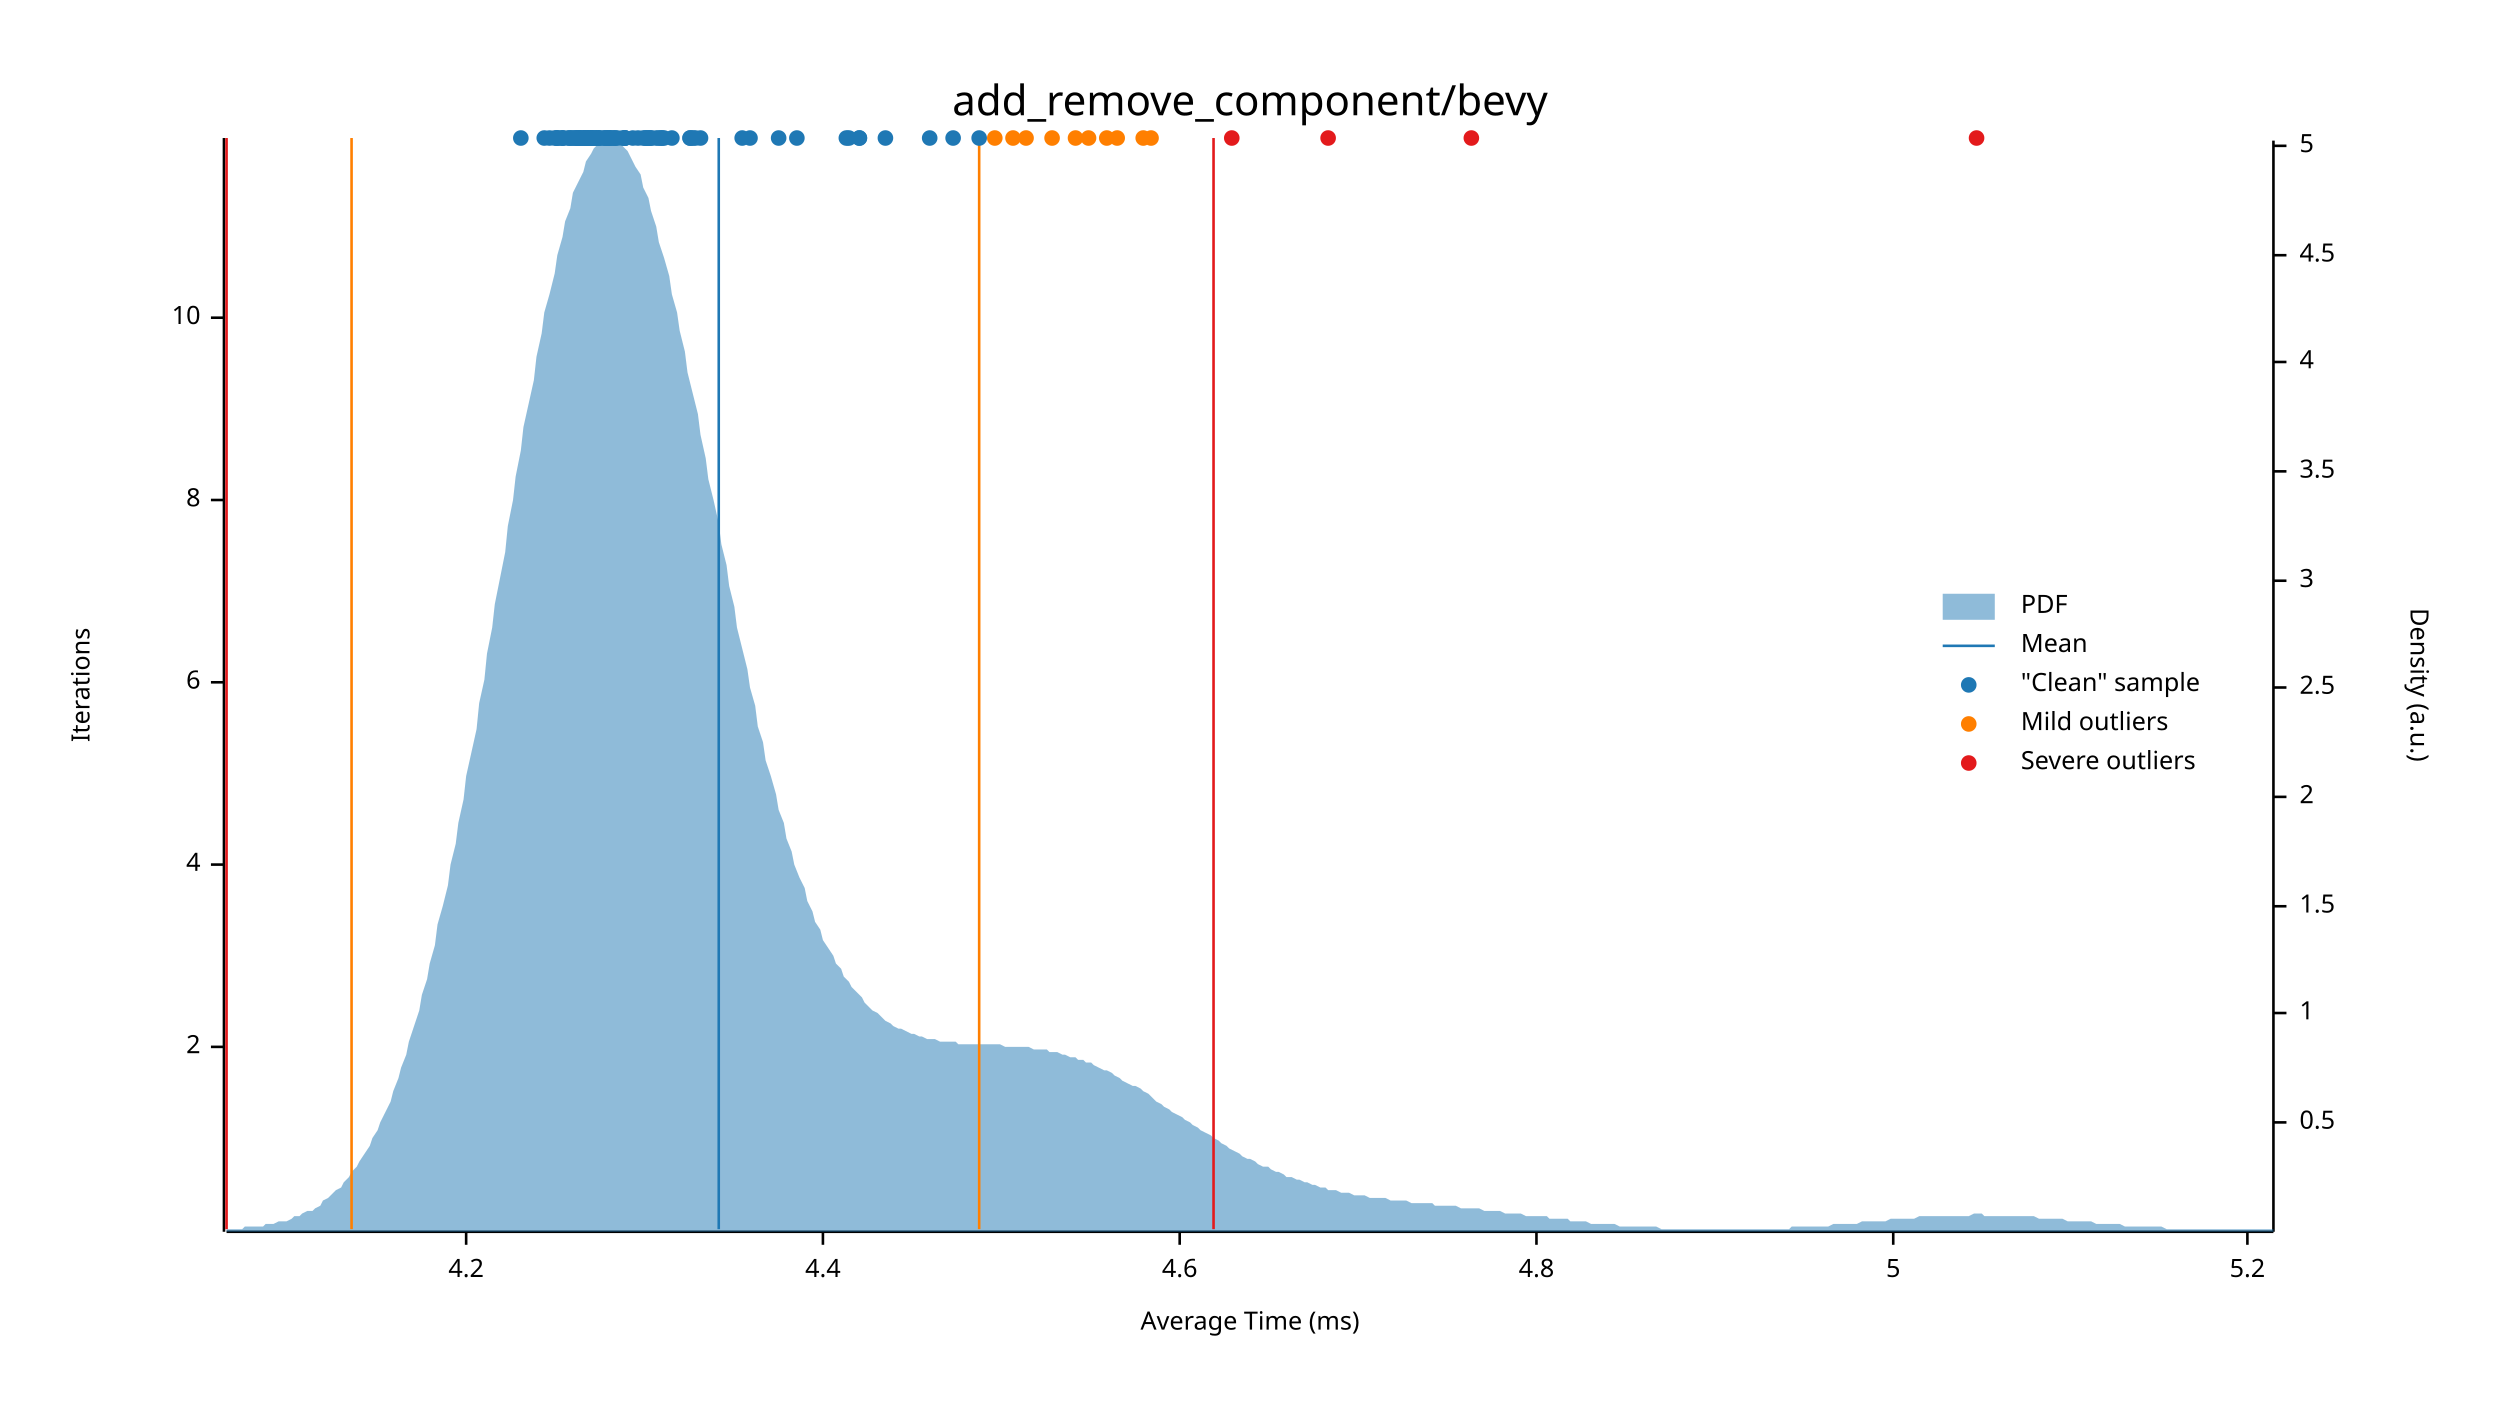
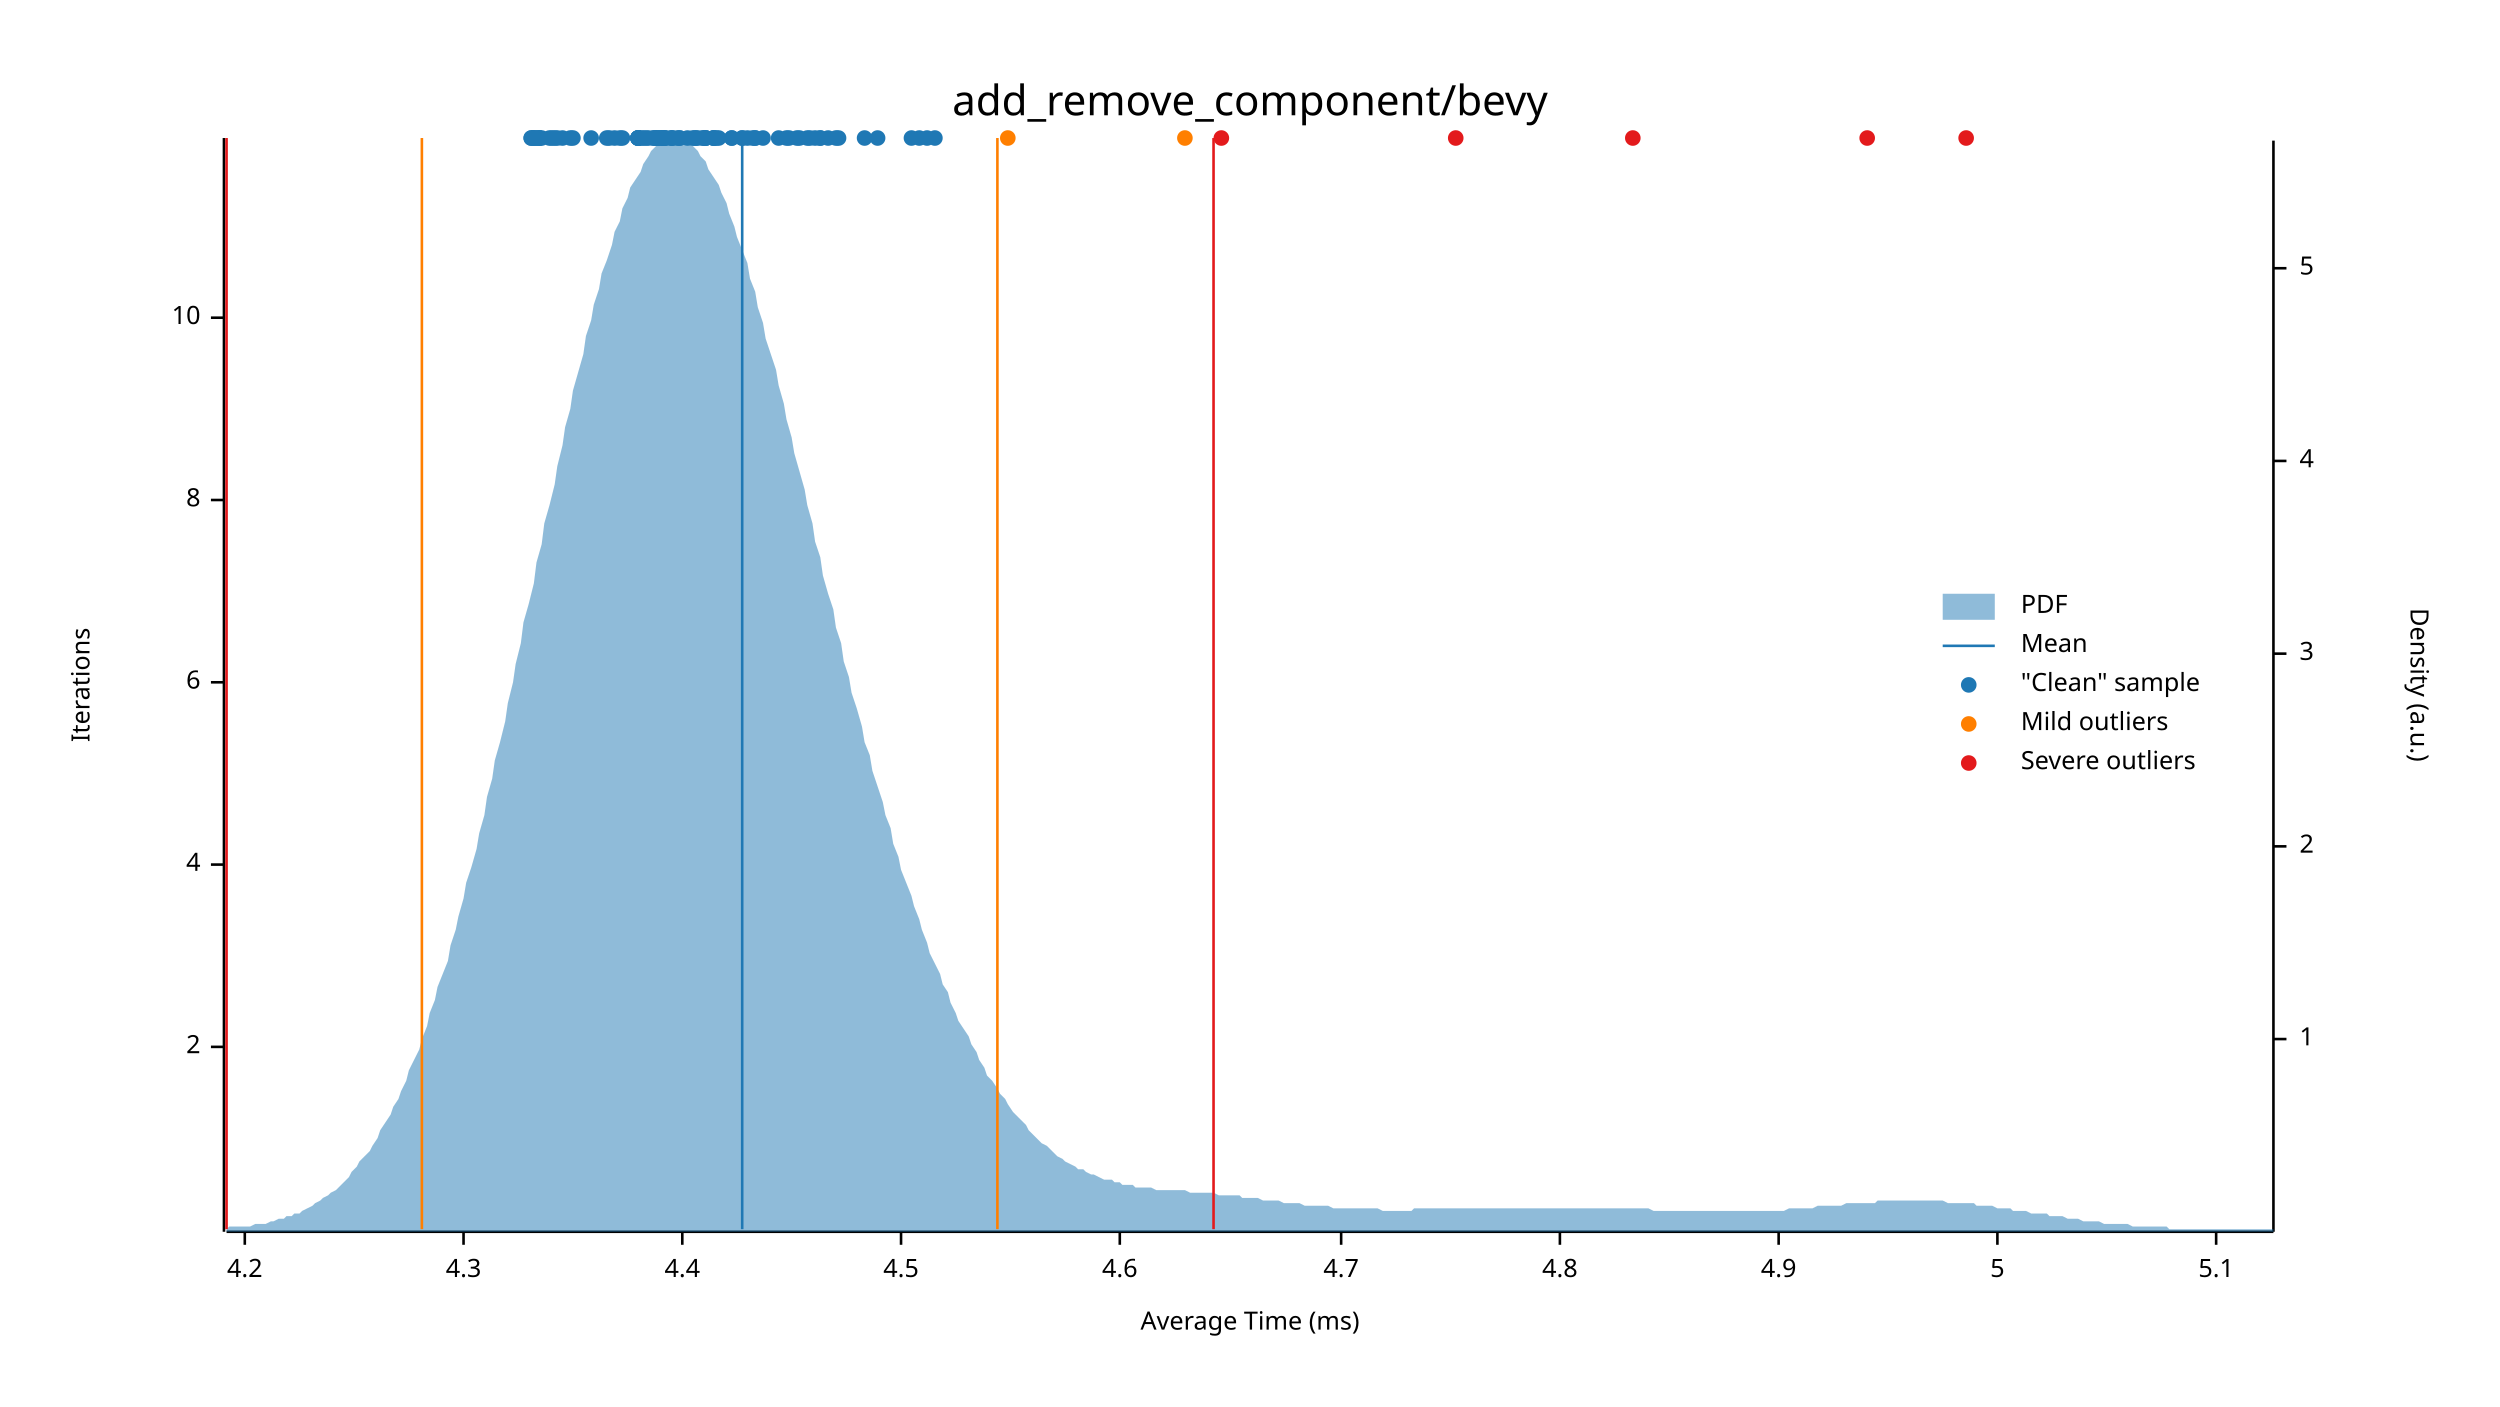
<svg xmlns="http://www.w3.org/2000/svg" width="960" height="540" viewBox="0 0 960 540">
  <text x="480" y="32" dy="0.76em" text-anchor="middle" font-family="sans-serif" font-size="16.129" opacity="1" fill="#000000">
add_remove_component/bevy
</text>
  <text x="27" y="263" dy="0.76em" text-anchor="middle" font-family="sans-serif" font-size="9.677" opacity="1" fill="#000000" transform="rotate(270, 27, 263)">
Iterations
</text>
  <text x="480" y="513" dy="-0.5ex" text-anchor="middle" font-family="sans-serif" font-size="9.677" opacity="1" fill="#000000">
Average Time (ms)
</text>
  <polyline fill="none" opacity="1" stroke="#000000" stroke-width="1" points="86,53 86,473 " />
  <text x="77" y="402" dy="0.5ex" text-anchor="end" font-family="sans-serif" font-size="9.677" opacity="1" fill="#000000">
2
</text>
  <polyline fill="none" opacity="1" stroke="#000000" stroke-width="1" points="81,402 86,402 " />
  <text x="77" y="332" dy="0.5ex" text-anchor="end" font-family="sans-serif" font-size="9.677" opacity="1" fill="#000000">
4
</text>
  <polyline fill="none" opacity="1" stroke="#000000" stroke-width="1" points="81,332 86,332 " />
  <text x="77" y="262" dy="0.5ex" text-anchor="end" font-family="sans-serif" font-size="9.677" opacity="1" fill="#000000">
6
</text>
  <polyline fill="none" opacity="1" stroke="#000000" stroke-width="1" points="81,262 86,262 " />
  <text x="77" y="192" dy="0.5ex" text-anchor="end" font-family="sans-serif" font-size="9.677" opacity="1" fill="#000000">
8
</text>
  <polyline fill="none" opacity="1" stroke="#000000" stroke-width="1" points="81,192 86,192 " />
  <text x="77" y="122" dy="0.5ex" text-anchor="end" font-family="sans-serif" font-size="9.677" opacity="1" fill="#000000">
10
</text>
  <polyline fill="none" opacity="1" stroke="#000000" stroke-width="1" points="81,122 86,122 " />
  <polyline fill="none" opacity="1" stroke="#000000" stroke-width="1" points="87,473 873,473 " />
-   <text x="179" y="483" dy="0.76em" text-anchor="middle" font-family="sans-serif" font-size="9.677" opacity="1" fill="#000000">
+   <text x="94" y="483" dy="0.76em" text-anchor="middle" font-family="sans-serif" font-size="9.677" opacity="1" fill="#000000">
4.2
</text>
-   <polyline fill="none" opacity="1" stroke="#000000" stroke-width="1" points="179,473 179,478 " />
-   <text x="316" y="483" dy="0.76em" text-anchor="middle" font-family="sans-serif" font-size="9.677" opacity="1" fill="#000000">
+   <polyline fill="none" opacity="1" stroke="#000000" stroke-width="1" points="94,473 94,478 " />
+   <text x="178" y="483" dy="0.76em" text-anchor="middle" font-family="sans-serif" font-size="9.677" opacity="1" fill="#000000">
+ 4.3
+ </text>
+   <polyline fill="none" opacity="1" stroke="#000000" stroke-width="1" points="178,473 178,478 " />
+   <text x="262" y="483" dy="0.76em" text-anchor="middle" font-family="sans-serif" font-size="9.677" opacity="1" fill="#000000">
4.4
</text>
-   <polyline fill="none" opacity="1" stroke="#000000" stroke-width="1" points="316,473 316,478 " />
-   <text x="453" y="483" dy="0.76em" text-anchor="middle" font-family="sans-serif" font-size="9.677" opacity="1" fill="#000000">
+   <polyline fill="none" opacity="1" stroke="#000000" stroke-width="1" points="262,473 262,478 " />
+   <text x="346" y="483" dy="0.76em" text-anchor="middle" font-family="sans-serif" font-size="9.677" opacity="1" fill="#000000">
+ 4.5
+ </text>
+   <polyline fill="none" opacity="1" stroke="#000000" stroke-width="1" points="346,473 346,478 " />
+   <text x="430" y="483" dy="0.76em" text-anchor="middle" font-family="sans-serif" font-size="9.677" opacity="1" fill="#000000">
4.6
</text>
-   <polyline fill="none" opacity="1" stroke="#000000" stroke-width="1" points="453,473 453,478 " />
-   <text x="590" y="483" dy="0.76em" text-anchor="middle" font-family="sans-serif" font-size="9.677" opacity="1" fill="#000000">
+   <polyline fill="none" opacity="1" stroke="#000000" stroke-width="1" points="430,473 430,478 " />
+   <text x="515" y="483" dy="0.76em" text-anchor="middle" font-family="sans-serif" font-size="9.677" opacity="1" fill="#000000">
+ 4.7
+ </text>
+   <polyline fill="none" opacity="1" stroke="#000000" stroke-width="1" points="515,473 515,478 " />
+   <text x="599" y="483" dy="0.76em" text-anchor="middle" font-family="sans-serif" font-size="9.677" opacity="1" fill="#000000">
4.8
</text>
-   <polyline fill="none" opacity="1" stroke="#000000" stroke-width="1" points="590,473 590,478 " />
-   <text x="727" y="483" dy="0.76em" text-anchor="middle" font-family="sans-serif" font-size="9.677" opacity="1" fill="#000000">
+   <polyline fill="none" opacity="1" stroke="#000000" stroke-width="1" points="599,473 599,478 " />
+   <text x="683" y="483" dy="0.76em" text-anchor="middle" font-family="sans-serif" font-size="9.677" opacity="1" fill="#000000">
+ 4.9
+ </text>
+   <polyline fill="none" opacity="1" stroke="#000000" stroke-width="1" points="683,473 683,478 " />
+   <text x="767" y="483" dy="0.76em" text-anchor="middle" font-family="sans-serif" font-size="9.677" opacity="1" fill="#000000">
5
</text>
-   <polyline fill="none" opacity="1" stroke="#000000" stroke-width="1" points="727,473 727,478 " />
-   <text x="863" y="483" dy="0.76em" text-anchor="middle" font-family="sans-serif" font-size="9.677" opacity="1" fill="#000000">
- 5.2
- </text>
-   <polyline fill="none" opacity="1" stroke="#000000" stroke-width="1" points="863,473 863,478 " />
+   <polyline fill="none" opacity="1" stroke="#000000" stroke-width="1" points="767,473 767,478 " />
+   <text x="851" y="483" dy="0.76em" text-anchor="middle" font-family="sans-serif" font-size="9.677" opacity="1" fill="#000000">
+ 5.1
+ </text>
+   <polyline fill="none" opacity="1" stroke="#000000" stroke-width="1" points="851,473 851,478 " />
  <text x="933" y="263" dy="0.76em" text-anchor="middle" font-family="sans-serif" font-size="9.677" opacity="1" fill="#000000" transform="rotate(90, 933, 263)">
Density (a.u.)
</text>
  <polyline fill="none" opacity="1" stroke="#000000" stroke-width="1" points="873,54 873,473 " />
-   <text x="883" y="431" dy="0.5ex" text-anchor="start" font-family="sans-serif" font-size="9.677" opacity="1" fill="#000000">
- 0.5
- </text>
-   <polyline fill="none" opacity="1" stroke="#000000" stroke-width="1" points="873,431 878,431 " />
-   <text x="883" y="389" dy="0.5ex" text-anchor="start" font-family="sans-serif" font-size="9.677" opacity="1" fill="#000000">
+   <text x="883" y="399" dy="0.5ex" text-anchor="start" font-family="sans-serif" font-size="9.677" opacity="1" fill="#000000">
1
</text>
-   <polyline fill="none" opacity="1" stroke="#000000" stroke-width="1" points="873,389 878,389 " />
-   <text x="883" y="348" dy="0.5ex" text-anchor="start" font-family="sans-serif" font-size="9.677" opacity="1" fill="#000000">
- 1.5
- </text>
-   <polyline fill="none" opacity="1" stroke="#000000" stroke-width="1" points="873,348 878,348 " />
-   <text x="883" y="306" dy="0.5ex" text-anchor="start" font-family="sans-serif" font-size="9.677" opacity="1" fill="#000000">
+   <polyline fill="none" opacity="1" stroke="#000000" stroke-width="1" points="873,399 878,399 " />
+   <text x="883" y="325" dy="0.5ex" text-anchor="start" font-family="sans-serif" font-size="9.677" opacity="1" fill="#000000">
2
</text>
-   <polyline fill="none" opacity="1" stroke="#000000" stroke-width="1" points="873,306 878,306 " />
-   <text x="883" y="264" dy="0.5ex" text-anchor="start" font-family="sans-serif" font-size="9.677" opacity="1" fill="#000000">
- 2.5
- </text>
-   <polyline fill="none" opacity="1" stroke="#000000" stroke-width="1" points="873,264 878,264 " />
-   <text x="883" y="223" dy="0.5ex" text-anchor="start" font-family="sans-serif" font-size="9.677" opacity="1" fill="#000000">
+   <polyline fill="none" opacity="1" stroke="#000000" stroke-width="1" points="873,325 878,325 " />
+   <text x="883" y="251" dy="0.5ex" text-anchor="start" font-family="sans-serif" font-size="9.677" opacity="1" fill="#000000">
3
</text>
-   <polyline fill="none" opacity="1" stroke="#000000" stroke-width="1" points="873,223 878,223 " />
-   <text x="883" y="181" dy="0.5ex" text-anchor="start" font-family="sans-serif" font-size="9.677" opacity="1" fill="#000000">
- 3.5
- </text>
-   <polyline fill="none" opacity="1" stroke="#000000" stroke-width="1" points="873,181 878,181 " />
-   <text x="883" y="139" dy="0.5ex" text-anchor="start" font-family="sans-serif" font-size="9.677" opacity="1" fill="#000000">
+   <polyline fill="none" opacity="1" stroke="#000000" stroke-width="1" points="873,251 878,251 " />
+   <text x="883" y="177" dy="0.5ex" text-anchor="start" font-family="sans-serif" font-size="9.677" opacity="1" fill="#000000">
4
</text>
-   <polyline fill="none" opacity="1" stroke="#000000" stroke-width="1" points="873,139 878,139 " />
-   <text x="883" y="98" dy="0.5ex" text-anchor="start" font-family="sans-serif" font-size="9.677" opacity="1" fill="#000000">
- 4.5
- </text>
-   <polyline fill="none" opacity="1" stroke="#000000" stroke-width="1" points="873,98 878,98 " />
-   <text x="883" y="56" dy="0.5ex" text-anchor="start" font-family="sans-serif" font-size="9.677" opacity="1" fill="#000000">
+   <polyline fill="none" opacity="1" stroke="#000000" stroke-width="1" points="873,177 878,177 " />
+   <text x="883" y="103" dy="0.5ex" text-anchor="start" font-family="sans-serif" font-size="9.677" opacity="1" fill="#000000">
5
</text>
-   <polyline fill="none" opacity="1" stroke="#000000" stroke-width="1" points="873,56 878,56 " />
-   <polygon opacity="0.5" fill="#1F78B4" points="87,472 88,472 90,472 91,472 93,472 94,471 96,471 98,471 99,471 101,471 102,470 104,470 105,470 107,469 109,469 110,469 112,468 113,467 115,467 116,466 118,465 120,465 121,464 123,463 124,461 126,460 127,459 129,457 131,456 132,454 134,452 135,450 137,448 138,446 140,443 142,440 143,437 145,434 146,431 148,427 150,423 151,419 153,414 154,410 156,405 157,400 159,394 161,388 162,382 164,376 165,370 167,363 168,355 170,348 172,340 173,332 175,324 176,316 178,307 179,298 181,289 183,280 184,270 186,261 187,251 189,241 190,232 192,222 194,212 195,202 197,192 198,183 200,173 201,164 203,155 205,146 206,137 208,128 209,120 211,113 213,105 214,98 216,91 217,85 219,80 220,74 222,70 224,66 225,62 227,59 228,57 230,55 231,53 233,53 235,53 236,53 238,54 239,56 241,58 242,60 244,64 246,67 247,72 249,76 250,81 252,87 253,93 255,99 257,106 258,113 260,120 261,127 263,135 264,143 266,151 268,159 269,167 271,176 272,184 274,192 276,201 277,209 279,217 280,225 282,233 283,241 285,249 287,257 288,264 290,271 291,279 293,285 294,292 296,298 298,305 299,311 301,316 302,322 304,327 305,332 307,337 309,341 310,346 312,350 313,354 315,357 316,361 318,364 320,367 321,370 323,372 324,375 326,377 327,379 329,381 331,383 332,385 334,387 335,388 337,389 339,391 340,392 342,393 343,394 345,395 346,395 348,396 350,397 351,397 353,398 354,398 356,399 357,399 359,399 361,400 362,400 364,400 365,400 367,400 368,401 370,401 372,401 373,401 375,401 376,401 378,401 379,401 381,401 383,401 384,401 386,402 387,402 389,402 391,402 392,402 394,402 395,402 397,403 398,403 400,403 402,403 403,404 405,404 406,404 408,405 409,405 411,406 413,406 414,407 416,407 417,408 419,408 420,409 422,410 424,411 425,411 427,412 428,413 430,414 431,415 433,416 435,417 436,417 438,418 439,419 441,420 442,421 444,423 446,424 447,425 449,426 450,427 452,428 454,429 455,430 457,431 458,432 460,433 461,434 463,435 465,436 466,437 468,438 469,439 471,440 472,441 474,442 476,443 477,444 479,445 480,445 482,446 483,447 485,448 487,448 488,449 490,450 491,450 493,451 494,452 496,452 498,453 499,453 501,454 502,454 504,455 505,455 507,456 509,456 510,457 512,457 513,457 515,458 517,458 518,458 520,459 521,459 523,459 524,459 526,460 528,460 529,460 531,460 532,460 534,461 535,461 537,461 539,461 540,461 542,462 543,462 545,462 546,462 548,462 550,462 551,463 553,463 554,463 556,463 557,463 559,463 561,464 562,464 564,464 565,464 567,464 568,464 570,465 572,465 573,465 575,465 576,465 578,466 580,466 581,466 583,466 584,466 586,467 587,467 589,467 591,467 592,467 594,467 595,468 597,468 598,468 600,468 602,468 603,469 605,469 606,469 608,469 609,469 611,470 613,470 614,470 616,470 617,470 619,470 620,470 622,471 624,471 625,471 627,471 628,471 630,471 632,471 633,471 635,471 636,471 638,472 639,472 641,472 643,472 644,472 646,472 647,472 649,472 650,472 652,472 654,472 655,472 657,472 658,472 660,472 661,472 663,472 665,472 666,472 668,472 669,472 671,472 672,472 674,472 676,472 677,472 679,472 680,472 682,472 683,472 685,472 687,472 688,471 690,471 691,471 693,471 695,471 696,471 698,471 699,471 701,471 702,471 704,470 706,470 707,470 709,470 710,470 712,470 713,470 715,469 717,469 718,469 720,469 721,469 723,469 724,469 726,468 728,468 729,468 731,468 732,468 734,468 735,468 737,467 739,467 740,467 742,467 743,467 745,467 746,467 748,467 750,467 751,467 753,467 754,467 756,467 758,466 759,466 761,466 762,467 764,467 765,467 767,467 769,467 770,467 772,467 773,467 775,467 776,467 778,467 780,467 781,467 783,468 784,468 786,468 787,468 789,468 791,468 792,468 794,469 795,469 797,469 798,469 800,469 802,469 803,469 805,470 806,470 808,470 809,470 811,470 813,470 814,470 816,471 817,471 819,471 821,471 822,471 824,471 825,471 827,471 828,471 830,471 832,472 833,472 835,472 836,472 838,472 839,472 841,472 843,472 844,472 846,472 847,472 849,472 850,472 852,472 854,472 855,472 857,472 858,472 860,472 861,472 863,472 865,472 866,472 868,472 869,472 871,472 873,472 873,473 87,473 " />
-   <polyline fill="none" opacity="1" stroke="#1F78B4" stroke-width="1" points="276,472 276,53 " />
-   <polyline fill="none" opacity="1" stroke="#FF7F00" stroke-width="1" points="135,472 135,53 " />
-   <polyline fill="none" opacity="1" stroke="#FF7F00" stroke-width="1" points="376,472 376,53 " />
+   <polyline fill="none" opacity="1" stroke="#000000" stroke-width="1" points="873,103 878,103 " />
+   <polygon opacity="0.5" fill="#1F78B4" points="87,472 88,471 90,471 91,471 93,471 94,471 96,471 98,470 99,470 101,470 102,470 104,469 105,469 107,468 109,468 110,467 112,467 113,466 115,466 116,465 118,464 120,463 121,462 123,461 124,460 126,459 127,458 129,457 131,455 132,454 134,452 135,450 137,448 138,446 140,444 142,442 143,440 145,437 146,434 148,431 150,428 151,425 153,422 154,419 156,415 157,411 159,407 161,403 162,399 164,394 165,389 167,384 168,379 170,374 172,369 173,363 175,357 176,352 178,345 179,339 181,333 183,326 184,320 186,313 187,306 189,299 190,292 192,285 194,277 195,270 197,262 198,255 200,247 201,239 203,232 205,224 206,216 208,209 209,201 211,194 213,186 214,179 216,171 217,164 219,157 220,150 222,143 224,136 225,129 227,123 228,117 230,111 231,105 233,100 235,94 236,89 238,85 239,80 241,76 242,72 244,69 246,66 247,63 249,60 250,58 252,56 253,55 255,54 257,53 258,53 260,53 261,53 263,53 264,54 266,56 268,58 269,60 271,62 272,65 274,68 276,71 277,74 279,78 280,82 282,87 283,91 285,96 287,101 288,107 290,112 291,118 293,124 294,130 296,136 298,142 299,148 301,155 302,161 304,168 305,174 307,181 309,188 310,194 312,201 313,208 315,214 316,221 318,228 320,234 321,241 323,247 324,254 326,260 327,266 329,272 331,279 332,285 334,290 335,296 337,302 339,308 340,313 342,318 343,324 345,329 346,334 348,339 350,344 351,348 353,353 354,357 356,362 357,366 359,370 361,374 362,378 364,381 365,385 367,389 368,392 370,395 372,398 373,401 375,404 376,407 378,410 379,413 381,415 383,418 384,420 386,422 387,424 389,427 391,429 392,430 394,432 395,434 397,436 398,437 400,439 402,440 403,441 405,443 406,444 408,445 409,446 411,447 413,448 414,449 416,449 417,450 419,451 420,451 422,452 424,453 425,453 427,453 428,454 430,454 431,455 433,455 435,455 436,456 438,456 439,456 441,456 442,456 444,457 446,457 447,457 449,457 450,457 452,457 454,457 455,457 457,458 458,458 460,458 461,458 463,458 465,458 466,458 468,459 469,459 471,459 472,459 474,459 476,459 477,460 479,460 480,460 482,460 483,460 485,461 487,461 488,461 490,461 491,461 493,462 494,462 496,462 498,462 499,462 501,463 502,463 504,463 505,463 507,463 509,463 510,463 512,464 513,464 515,464 517,464 518,464 520,464 521,464 523,464 524,464 526,464 528,464 529,464 531,465 532,465 534,465 535,465 537,465 539,465 540,465 542,465 543,464 545,464 546,464 548,464 550,464 551,464 553,464 554,464 556,464 557,464 559,464 561,464 562,464 564,464 565,464 567,464 568,464 570,464 572,464 573,464 575,464 576,464 578,464 580,464 581,464 583,464 584,464 586,464 587,464 589,464 591,464 592,464 594,464 595,464 597,464 598,464 600,464 602,464 603,464 605,464 606,464 608,464 609,464 611,464 613,464 614,464 616,464 617,464 619,464 620,464 622,464 624,464 625,464 627,464 628,464 630,464 632,464 633,464 635,465 636,465 638,465 639,465 641,465 643,465 644,465 646,465 647,465 649,465 650,465 652,465 654,465 655,465 657,465 658,465 660,465 661,465 663,465 665,465 666,465 668,465 669,465 671,465 672,465 674,465 676,465 677,465 679,465 680,465 682,465 683,465 685,465 687,464 688,464 690,464 691,464 693,464 695,464 696,464 698,463 699,463 701,463 702,463 704,463 706,463 707,463 709,462 710,462 712,462 713,462 715,462 717,462 718,462 720,462 721,461 723,461 724,461 726,461 728,461 729,461 731,461 732,461 734,461 735,461 737,461 739,461 740,461 742,461 743,461 745,461 746,461 748,462 750,462 751,462 753,462 754,462 756,462 758,462 759,463 761,463 762,463 764,463 765,463 767,464 769,464 770,464 772,464 773,465 775,465 776,465 778,465 780,466 781,466 783,466 784,466 786,466 787,467 789,467 791,467 792,467 794,468 795,468 797,468 798,468 800,469 802,469 803,469 805,469 806,469 808,470 809,470 811,470 813,470 814,470 816,470 817,470 819,471 821,471 822,471 824,471 825,471 827,471 828,471 830,471 832,471 833,472 835,472 836,472 838,472 839,472 841,472 843,472 844,472 846,472 847,472 849,472 850,472 852,472 854,472 855,472 857,472 858,472 860,472 861,472 863,472 865,472 866,472 868,472 869,472 871,472 873,472 873,473 87,473 " />
+   <polyline fill="none" opacity="1" stroke="#1F78B4" stroke-width="1" points="285,472 285,53 " />
+   <polyline fill="none" opacity="1" stroke="#FF7F00" stroke-width="1" points="162,472 162,53 " />
+   <polyline fill="none" opacity="1" stroke="#FF7F00" stroke-width="1" points="383,472 383,53 " />
  <polyline fill="none" opacity="1" stroke="#E31A1C" stroke-width="1" points="87,472 87,53 " />
  <polyline fill="none" opacity="1" stroke="#E31A1C" stroke-width="1" points="466,472 466,53 " />
-   <circle cx="376" cy="53" r="3" opacity="1" fill="#1F78B4" stroke="none" />
-   <circle cx="265" cy="53" r="3" opacity="1" fill="#1F78B4" stroke="none" />
+   <circle cx="293" cy="53" r="3" opacity="1" fill="#1F78B4" stroke="none" />
+   <circle cx="315" cy="53" r="3" opacity="1" fill="#1F78B4" stroke="none" />
+   <circle cx="219" cy="53" r="3" opacity="1" fill="#1F78B4" stroke="none" />
+   <circle cx="271" cy="53" r="3" opacity="1" fill="#1F78B4" stroke="none" />
+   <circle cx="310" cy="53" r="3" opacity="1" fill="#1F78B4" stroke="none" />
+   <circle cx="211" cy="53" r="3" opacity="1" fill="#1F78B4" stroke="none" />
+   <circle cx="264" cy="53" r="3" opacity="1" fill="#1F78B4" stroke="none" />
+   <circle cx="268" cy="53" r="3" opacity="1" fill="#1F78B4" stroke="none" />
+   <circle cx="281" cy="53" r="3" opacity="1" fill="#1F78B4" stroke="none" />
+   <circle cx="274" cy="53" r="3" opacity="1" fill="#1F78B4" stroke="none" />
+   <circle cx="356" cy="53" r="3" opacity="1" fill="#1F78B4" stroke="none" />
+   <circle cx="318" cy="53" r="3" opacity="1" fill="#1F78B4" stroke="none" />
+   <circle cx="311" cy="53" r="3" opacity="1" fill="#1F78B4" stroke="none" />
+   <circle cx="306" cy="53" r="3" opacity="1" fill="#1F78B4" stroke="none" />
+   <circle cx="255" cy="53" r="3" opacity="1" fill="#1F78B4" stroke="none" />
+   <circle cx="267" cy="53" r="3" opacity="1" fill="#1F78B4" stroke="none" />
+   <circle cx="353" cy="53" r="3" opacity="1" fill="#1F78B4" stroke="none" />
+   <circle cx="322" cy="53" r="3" opacity="1" fill="#1F78B4" stroke="none" />
+   <circle cx="303" cy="53" r="3" opacity="1" fill="#1F78B4" stroke="none" />
+   <circle cx="359" cy="53" r="3" opacity="1" fill="#1F78B4" stroke="none" />
+   <circle cx="302" cy="53" r="3" opacity="1" fill="#1F78B4" stroke="none" />
+   <circle cx="332" cy="53" r="3" opacity="1" fill="#1F78B4" stroke="none" />
+   <circle cx="270" cy="53" r="3" opacity="1" fill="#1F78B4" stroke="none" />
+   <circle cx="307" cy="53" r="3" opacity="1" fill="#1F78B4" stroke="none" />
+   <circle cx="337" cy="53" r="3" opacity="1" fill="#1F78B4" stroke="none" />
+   <circle cx="276" cy="53" r="3" opacity="1" fill="#1F78B4" stroke="none" />
+   <circle cx="239" cy="53" r="3" opacity="1" fill="#1F78B4" stroke="none" />
+   <circle cx="285" cy="53" r="3" opacity="1" fill="#1F78B4" stroke="none" />
+   <circle cx="321" cy="53" r="3" opacity="1" fill="#1F78B4" stroke="none" />
+   <circle cx="213" cy="53" r="3" opacity="1" fill="#1F78B4" stroke="none" />
+   <circle cx="261" cy="53" r="3" opacity="1" fill="#1F78B4" stroke="none" />
+   <circle cx="234" cy="53" r="3" opacity="1" fill="#1F78B4" stroke="none" />
+   <circle cx="260" cy="53" r="3" opacity="1" fill="#1F78B4" stroke="none" />
+   <circle cx="254" cy="53" r="3" opacity="1" fill="#1F78B4" stroke="none" />
+   <circle cx="267" cy="53" r="3" opacity="1" fill="#1F78B4" stroke="none" />
+   <circle cx="285" cy="53" r="3" opacity="1" fill="#1F78B4" stroke="none" />
+   <circle cx="252" cy="53" r="3" opacity="1" fill="#1F78B4" stroke="none" />
+   <circle cx="205" cy="53" r="3" opacity="1" fill="#1F78B4" stroke="none" />
+   <circle cx="258" cy="53" r="3" opacity="1" fill="#1F78B4" stroke="none" />
+   <circle cx="251" cy="53" r="3" opacity="1" fill="#1F78B4" stroke="none" />
+   <circle cx="205" cy="53" r="3" opacity="1" fill="#1F78B4" stroke="none" />
+   <circle cx="299" cy="53" r="3" opacity="1" fill="#1F78B4" stroke="none" />
+   <circle cx="313" cy="53" r="3" opacity="1" fill="#1F78B4" stroke="none" />
+   <circle cx="205" cy="53" r="3" opacity="1" fill="#1F78B4" stroke="none" />
+   <circle cx="287" cy="53" r="3" opacity="1" fill="#1F78B4" stroke="none" />
+   <circle cx="350" cy="53" r="3" opacity="1" fill="#1F78B4" stroke="none" />
+   <circle cx="236" cy="53" r="3" opacity="1" fill="#1F78B4" stroke="none" />
+   <circle cx="281" cy="53" r="3" opacity="1" fill="#1F78B4" stroke="none" />
+   <circle cx="245" cy="53" r="3" opacity="1" fill="#1F78B4" stroke="none" />
+   <circle cx="212" cy="53" r="3" opacity="1" fill="#1F78B4" stroke="none" />
+   <circle cx="248" cy="53" r="3" opacity="1" fill="#1F78B4" stroke="none" />
+   <circle cx="258" cy="53" r="3" opacity="1" fill="#1F78B4" stroke="none" />
  <circle cx="227" cy="53" r="3" opacity="1" fill="#1F78B4" stroke="none" />
-   <circle cx="228" cy="53" r="3" opacity="1" fill="#1F78B4" stroke="none" />
+   <circle cx="315" cy="53" r="3" opacity="1" fill="#1F78B4" stroke="none" />
+   <circle cx="290" cy="53" r="3" opacity="1" fill="#1F78B4" stroke="none" />
+   <circle cx="247" cy="53" r="3" opacity="1" fill="#1F78B4" stroke="none" />
+   <circle cx="220" cy="53" r="3" opacity="1" fill="#1F78B4" stroke="none" />
+   <circle cx="246" cy="53" r="3" opacity="1" fill="#1F78B4" stroke="none" />
+   <circle cx="245" cy="53" r="3" opacity="1" fill="#1F78B4" stroke="none" />
+   <circle cx="208" cy="53" r="3" opacity="1" fill="#1F78B4" stroke="none" />
+   <circle cx="258" cy="53" r="3" opacity="1" fill="#1F78B4" stroke="none" />
+   <circle cx="245" cy="53" r="3" opacity="1" fill="#1F78B4" stroke="none" />
+   <circle cx="255" cy="53" r="3" opacity="1" fill="#1F78B4" stroke="none" />
+   <circle cx="253" cy="53" r="3" opacity="1" fill="#1F78B4" stroke="none" />
+   <circle cx="204" cy="53" r="3" opacity="1" fill="#1F78B4" stroke="none" />
+   <circle cx="290" cy="53" r="3" opacity="1" fill="#1F78B4" stroke="none" />
+   <circle cx="238" cy="53" r="3" opacity="1" fill="#1F78B4" stroke="none" />
+   <circle cx="216" cy="53" r="3" opacity="1" fill="#1F78B4" stroke="none" />
+   <circle cx="245" cy="53" r="3" opacity="1" fill="#1F78B4" stroke="none" />
+   <circle cx="254" cy="53" r="3" opacity="1" fill="#1F78B4" stroke="none" />
+   <circle cx="207" cy="53" r="3" opacity="1" fill="#1F78B4" stroke="none" />
  <circle cx="249" cy="53" r="3" opacity="1" fill="#1F78B4" stroke="none" />
-   <circle cx="236" cy="53" r="3" opacity="1" fill="#1F78B4" stroke="none" />
-   <circle cx="227" cy="53" r="3" opacity="1" fill="#1F78B4" stroke="none" />
+   <circle cx="252" cy="53" r="3" opacity="1" fill="#1F78B4" stroke="none" />
+   <circle cx="204" cy="53" r="3" opacity="1" fill="#1F78B4" stroke="none" />
+   <circle cx="261" cy="53" r="3" opacity="1" fill="#1F78B4" stroke="none" />
+   <circle cx="253" cy="53" r="3" opacity="1" fill="#1F78B4" stroke="none" />
+   <circle cx="207" cy="53" r="3" opacity="1" fill="#1F78B4" stroke="none" />
+   <circle cx="251" cy="53" r="3" opacity="1" fill="#1F78B4" stroke="none" />
+   <circle cx="245" cy="53" r="3" opacity="1" fill="#1F78B4" stroke="none" />
+   <circle cx="207" cy="53" r="3" opacity="1" fill="#1F78B4" stroke="none" />
+   <circle cx="274" cy="53" r="3" opacity="1" fill="#1F78B4" stroke="none" />
+   <circle cx="271" cy="53" r="3" opacity="1" fill="#1F78B4" stroke="none" />
+   <circle cx="206" cy="53" r="3" opacity="1" fill="#1F78B4" stroke="none" />
+   <circle cx="266" cy="53" r="3" opacity="1" fill="#1F78B4" stroke="none" />
+   <circle cx="256" cy="53" r="3" opacity="1" fill="#1F78B4" stroke="none" />
+   <circle cx="275" cy="53" r="3" opacity="1" fill="#1F78B4" stroke="none" />
+   <circle cx="274" cy="53" r="3" opacity="1" fill="#1F78B4" stroke="none" />
+   <circle cx="270" cy="53" r="3" opacity="1" fill="#1F78B4" stroke="none" />
+   <circle cx="214" cy="53" r="3" opacity="1" fill="#1F78B4" stroke="none" />
+   <circle cx="289" cy="53" r="3" opacity="1" fill="#1F78B4" stroke="none" />
+   <circle cx="271" cy="53" r="3" opacity="1" fill="#1F78B4" stroke="none" />
+   <circle cx="255" cy="53" r="3" opacity="1" fill="#1F78B4" stroke="none" />
  <circle cx="233" cy="53" r="3" opacity="1" fill="#1F78B4" stroke="none" />
-   <circle cx="266" cy="53" r="3" opacity="1" fill="#1F78B4" stroke="none" />
-   <circle cx="269" cy="53" r="3" opacity="1" fill="#1F78B4" stroke="none" />
-   <circle cx="234" cy="53" r="3" opacity="1" fill="#1F78B4" stroke="none" />
-   <circle cx="214" cy="53" r="3" opacity="1" fill="#1F78B4" stroke="none" />
-   <circle cx="216" cy="53" r="3" opacity="1" fill="#1F78B4" stroke="none" />
-   <circle cx="229" cy="53" r="3" opacity="1" fill="#1F78B4" stroke="none" />
-   <circle cx="221" cy="53" r="3" opacity="1" fill="#1F78B4" stroke="none" />
-   <circle cx="221" cy="53" r="3" opacity="1" fill="#1F78B4" stroke="none" />
-   <circle cx="236" cy="53" r="3" opacity="1" fill="#1F78B4" stroke="none" />
-   <circle cx="249" cy="53" r="3" opacity="1" fill="#1F78B4" stroke="none" />
-   <circle cx="247" cy="53" r="3" opacity="1" fill="#1F78B4" stroke="none" />
-   <circle cx="213" cy="53" r="3" opacity="1" fill="#1F78B4" stroke="none" />
-   <circle cx="254" cy="53" r="3" opacity="1" fill="#1F78B4" stroke="none" />
-   <circle cx="223" cy="53" r="3" opacity="1" fill="#1F78B4" stroke="none" />
-   <circle cx="220" cy="53" r="3" opacity="1" fill="#1F78B4" stroke="none" />
-   <circle cx="234" cy="53" r="3" opacity="1" fill="#1F78B4" stroke="none" />
-   <circle cx="285" cy="53" r="3" opacity="1" fill="#1F78B4" stroke="none" />
-   <circle cx="248" cy="53" r="3" opacity="1" fill="#1F78B4" stroke="none" />
-   <circle cx="237" cy="53" r="3" opacity="1" fill="#1F78B4" stroke="none" />
-   <circle cx="216" cy="53" r="3" opacity="1" fill="#1F78B4" stroke="none" />
-   <circle cx="265" cy="53" r="3" opacity="1" fill="#1F78B4" stroke="none" />
-   <circle cx="216" cy="53" r="3" opacity="1" fill="#1F78B4" stroke="none" />
-   <circle cx="222" cy="53" r="3" opacity="1" fill="#1F78B4" stroke="none" />
-   <circle cx="340" cy="53" r="3" opacity="1" fill="#1F78B4" stroke="none" />
-   <circle cx="232" cy="53" r="3" opacity="1" fill="#1F78B4" stroke="none" />
-   <circle cx="219" cy="53" r="3" opacity="1" fill="#1F78B4" stroke="none" />
-   <circle cx="230" cy="53" r="3" opacity="1" fill="#1F78B4" stroke="none" />
-   <circle cx="226" cy="53" r="3" opacity="1" fill="#1F78B4" stroke="none" />
-   <circle cx="222" cy="53" r="3" opacity="1" fill="#1F78B4" stroke="none" />
-   <circle cx="222" cy="53" r="3" opacity="1" fill="#1F78B4" stroke="none" />
-   <circle cx="235" cy="53" r="3" opacity="1" fill="#1F78B4" stroke="none" />
-   <circle cx="226" cy="53" r="3" opacity="1" fill="#1F78B4" stroke="none" />
-   <circle cx="239" cy="53" r="3" opacity="1" fill="#1F78B4" stroke="none" />
-   <circle cx="233" cy="53" r="3" opacity="1" fill="#1F78B4" stroke="none" />
-   <circle cx="243" cy="53" r="3" opacity="1" fill="#1F78B4" stroke="none" />
-   <circle cx="240" cy="53" r="3" opacity="1" fill="#1F78B4" stroke="none" />
-   <circle cx="225" cy="53" r="3" opacity="1" fill="#1F78B4" stroke="none" />
-   <circle cx="228" cy="53" r="3" opacity="1" fill="#1F78B4" stroke="none" />
-   <circle cx="240" cy="53" r="3" opacity="1" fill="#1F78B4" stroke="none" />
-   <circle cx="224" cy="53" r="3" opacity="1" fill="#1F78B4" stroke="none" />
-   <circle cx="245" cy="53" r="3" opacity="1" fill="#1F78B4" stroke="none" />
-   <circle cx="252" cy="53" r="3" opacity="1" fill="#1F78B4" stroke="none" />
-   <circle cx="240" cy="53" r="3" opacity="1" fill="#1F78B4" stroke="none" />
-   <circle cx="229" cy="53" r="3" opacity="1" fill="#1F78B4" stroke="none" />
-   <circle cx="230" cy="53" r="3" opacity="1" fill="#1F78B4" stroke="none" />
-   <circle cx="306" cy="53" r="3" opacity="1" fill="#1F78B4" stroke="none" />
-   <circle cx="218" cy="53" r="3" opacity="1" fill="#1F78B4" stroke="none" />
-   <circle cx="366" cy="53" r="3" opacity="1" fill="#1F78B4" stroke="none" />
-   <circle cx="254" cy="53" r="3" opacity="1" fill="#1F78B4" stroke="none" />
-   <circle cx="299" cy="53" r="3" opacity="1" fill="#1F78B4" stroke="none" />
-   <circle cx="330" cy="53" r="3" opacity="1" fill="#1F78B4" stroke="none" />
-   <circle cx="255" cy="53" r="3" opacity="1" fill="#1F78B4" stroke="none" />
-   <circle cx="357" cy="53" r="3" opacity="1" fill="#1F78B4" stroke="none" />
-   <circle cx="225" cy="53" r="3" opacity="1" fill="#1F78B4" stroke="none" />
-   <circle cx="234" cy="53" r="3" opacity="1" fill="#1F78B4" stroke="none" />
-   <circle cx="325" cy="53" r="3" opacity="1" fill="#1F78B4" stroke="none" />
-   <circle cx="209" cy="53" r="3" opacity="1" fill="#1F78B4" stroke="none" />
-   <circle cx="227" cy="53" r="3" opacity="1" fill="#1F78B4" stroke="none" />
-   <circle cx="226" cy="53" r="3" opacity="1" fill="#1F78B4" stroke="none" />
-   <circle cx="248" cy="53" r="3" opacity="1" fill="#1F78B4" stroke="none" />
-   <circle cx="267" cy="53" r="3" opacity="1" fill="#1F78B4" stroke="none" />
-   <circle cx="223" cy="53" r="3" opacity="1" fill="#1F78B4" stroke="none" />
-   <circle cx="258" cy="53" r="3" opacity="1" fill="#1F78B4" stroke="none" />
-   <circle cx="214" cy="53" r="3" opacity="1" fill="#1F78B4" stroke="none" />
-   <circle cx="200" cy="53" r="3" opacity="1" fill="#1F78B4" stroke="none" />
-   <circle cx="224" cy="53" r="3" opacity="1" fill="#1F78B4" stroke="none" />
-   <circle cx="225" cy="53" r="3" opacity="1" fill="#1F78B4" stroke="none" />
-   <circle cx="219" cy="53" r="3" opacity="1" fill="#1F78B4" stroke="none" />
-   <circle cx="288" cy="53" r="3" opacity="1" fill="#1F78B4" stroke="none" />
-   <circle cx="230" cy="53" r="3" opacity="1" fill="#1F78B4" stroke="none" />
-   <circle cx="232" cy="53" r="3" opacity="1" fill="#1F78B4" stroke="none" />
-   <circle cx="250" cy="53" r="3" opacity="1" fill="#1F78B4" stroke="none" />
-   <circle cx="326" cy="53" r="3" opacity="1" fill="#1F78B4" stroke="none" />
-   <circle cx="211" cy="53" r="3" opacity="1" fill="#1F78B4" stroke="none" />
-   <circle cx="214" cy="53" r="3" opacity="1" fill="#1F78B4" stroke="none" />
-   <circle cx="250" cy="53" r="3" opacity="1" fill="#1F78B4" stroke="none" />
-   <circle cx="253" cy="53" r="3" opacity="1" fill="#1F78B4" stroke="none" />
-   <circle cx="330" cy="53" r="3" opacity="1" fill="#1F78B4" stroke="none" />
-   <circle cx="413" cy="53" r="3" opacity="1" fill="#FF7F00" stroke="none" />
-   <circle cx="442" cy="53" r="3" opacity="1" fill="#FF7F00" stroke="none" />
-   <circle cx="394" cy="53" r="3" opacity="1" fill="#FF7F00" stroke="none" />
-   <circle cx="404" cy="53" r="3" opacity="1" fill="#FF7F00" stroke="none" />
-   <circle cx="418" cy="53" r="3" opacity="1" fill="#FF7F00" stroke="none" />
-   <circle cx="382" cy="53" r="3" opacity="1" fill="#FF7F00" stroke="none" />
-   <circle cx="389" cy="53" r="3" opacity="1" fill="#FF7F00" stroke="none" />
-   <circle cx="439" cy="53" r="3" opacity="1" fill="#FF7F00" stroke="none" />
-   <circle cx="425" cy="53" r="3" opacity="1" fill="#FF7F00" stroke="none" />
-   <circle cx="429" cy="53" r="3" opacity="1" fill="#FF7F00" stroke="none" />
-   <circle cx="759" cy="53" r="3" opacity="1" fill="#E31A1C" stroke="none" />
-   <circle cx="565" cy="53" r="3" opacity="1" fill="#E31A1C" stroke="none" />
-   <circle cx="510" cy="53" r="3" opacity="1" fill="#E31A1C" stroke="none" />
-   <circle cx="473" cy="53" r="3" opacity="1" fill="#E31A1C" stroke="none" />
+   <circle cx="387" cy="53" r="3" opacity="1" fill="#FF7F00" stroke="none" />
+   <circle cx="455" cy="53" r="3" opacity="1" fill="#FF7F00" stroke="none" />
+   <circle cx="755" cy="53" r="3" opacity="1" fill="#E31A1C" stroke="none" />
+   <circle cx="469" cy="53" r="3" opacity="1" fill="#E31A1C" stroke="none" />
+   <circle cx="627" cy="53" r="3" opacity="1" fill="#E31A1C" stroke="none" />
+   <circle cx="717" cy="53" r="3" opacity="1" fill="#E31A1C" stroke="none" />
+   <circle cx="559" cy="53" r="3" opacity="1" fill="#E31A1C" stroke="none" />
  <text x="776" y="228" dy="0.76em" text-anchor="start" font-family="sans-serif" font-size="9.677" opacity="1" fill="#000000">
PDF
</text>
  <text x="776" y="243" dy="0.76em" text-anchor="start" font-family="sans-serif" font-size="9.677" opacity="1" fill="#000000">
Mean
</text>
  <text x="776" y="258" dy="0.76em" text-anchor="start" font-family="sans-serif" font-size="9.677" opacity="1" fill="#000000">
"Clean" sample
</text>
  <text x="776" y="273" dy="0.76em" text-anchor="start" font-family="sans-serif" font-size="9.677" opacity="1" fill="#000000">
Mild outliers
</text>
  <text x="776" y="288" dy="0.76em" text-anchor="start" font-family="sans-serif" font-size="9.677" opacity="1" fill="#000000">
Severe outliers
</text>
  <rect x="746" y="228" width="20" height="10" opacity="0.5" fill="#1F78B4" stroke="none" />
  <polyline fill="none" opacity="1" stroke="#1F78B4" stroke-width="1" points="746,248 766,248 " />
  <circle cx="756" cy="263" r="3" opacity="1" fill="#1F78B4" stroke="none" />
  <circle cx="756" cy="278" r="3" opacity="1" fill="#FF7F00" stroke="none" />
  <circle cx="756" cy="293" r="3" opacity="1" fill="#E31A1C" stroke="none" />
</svg>
